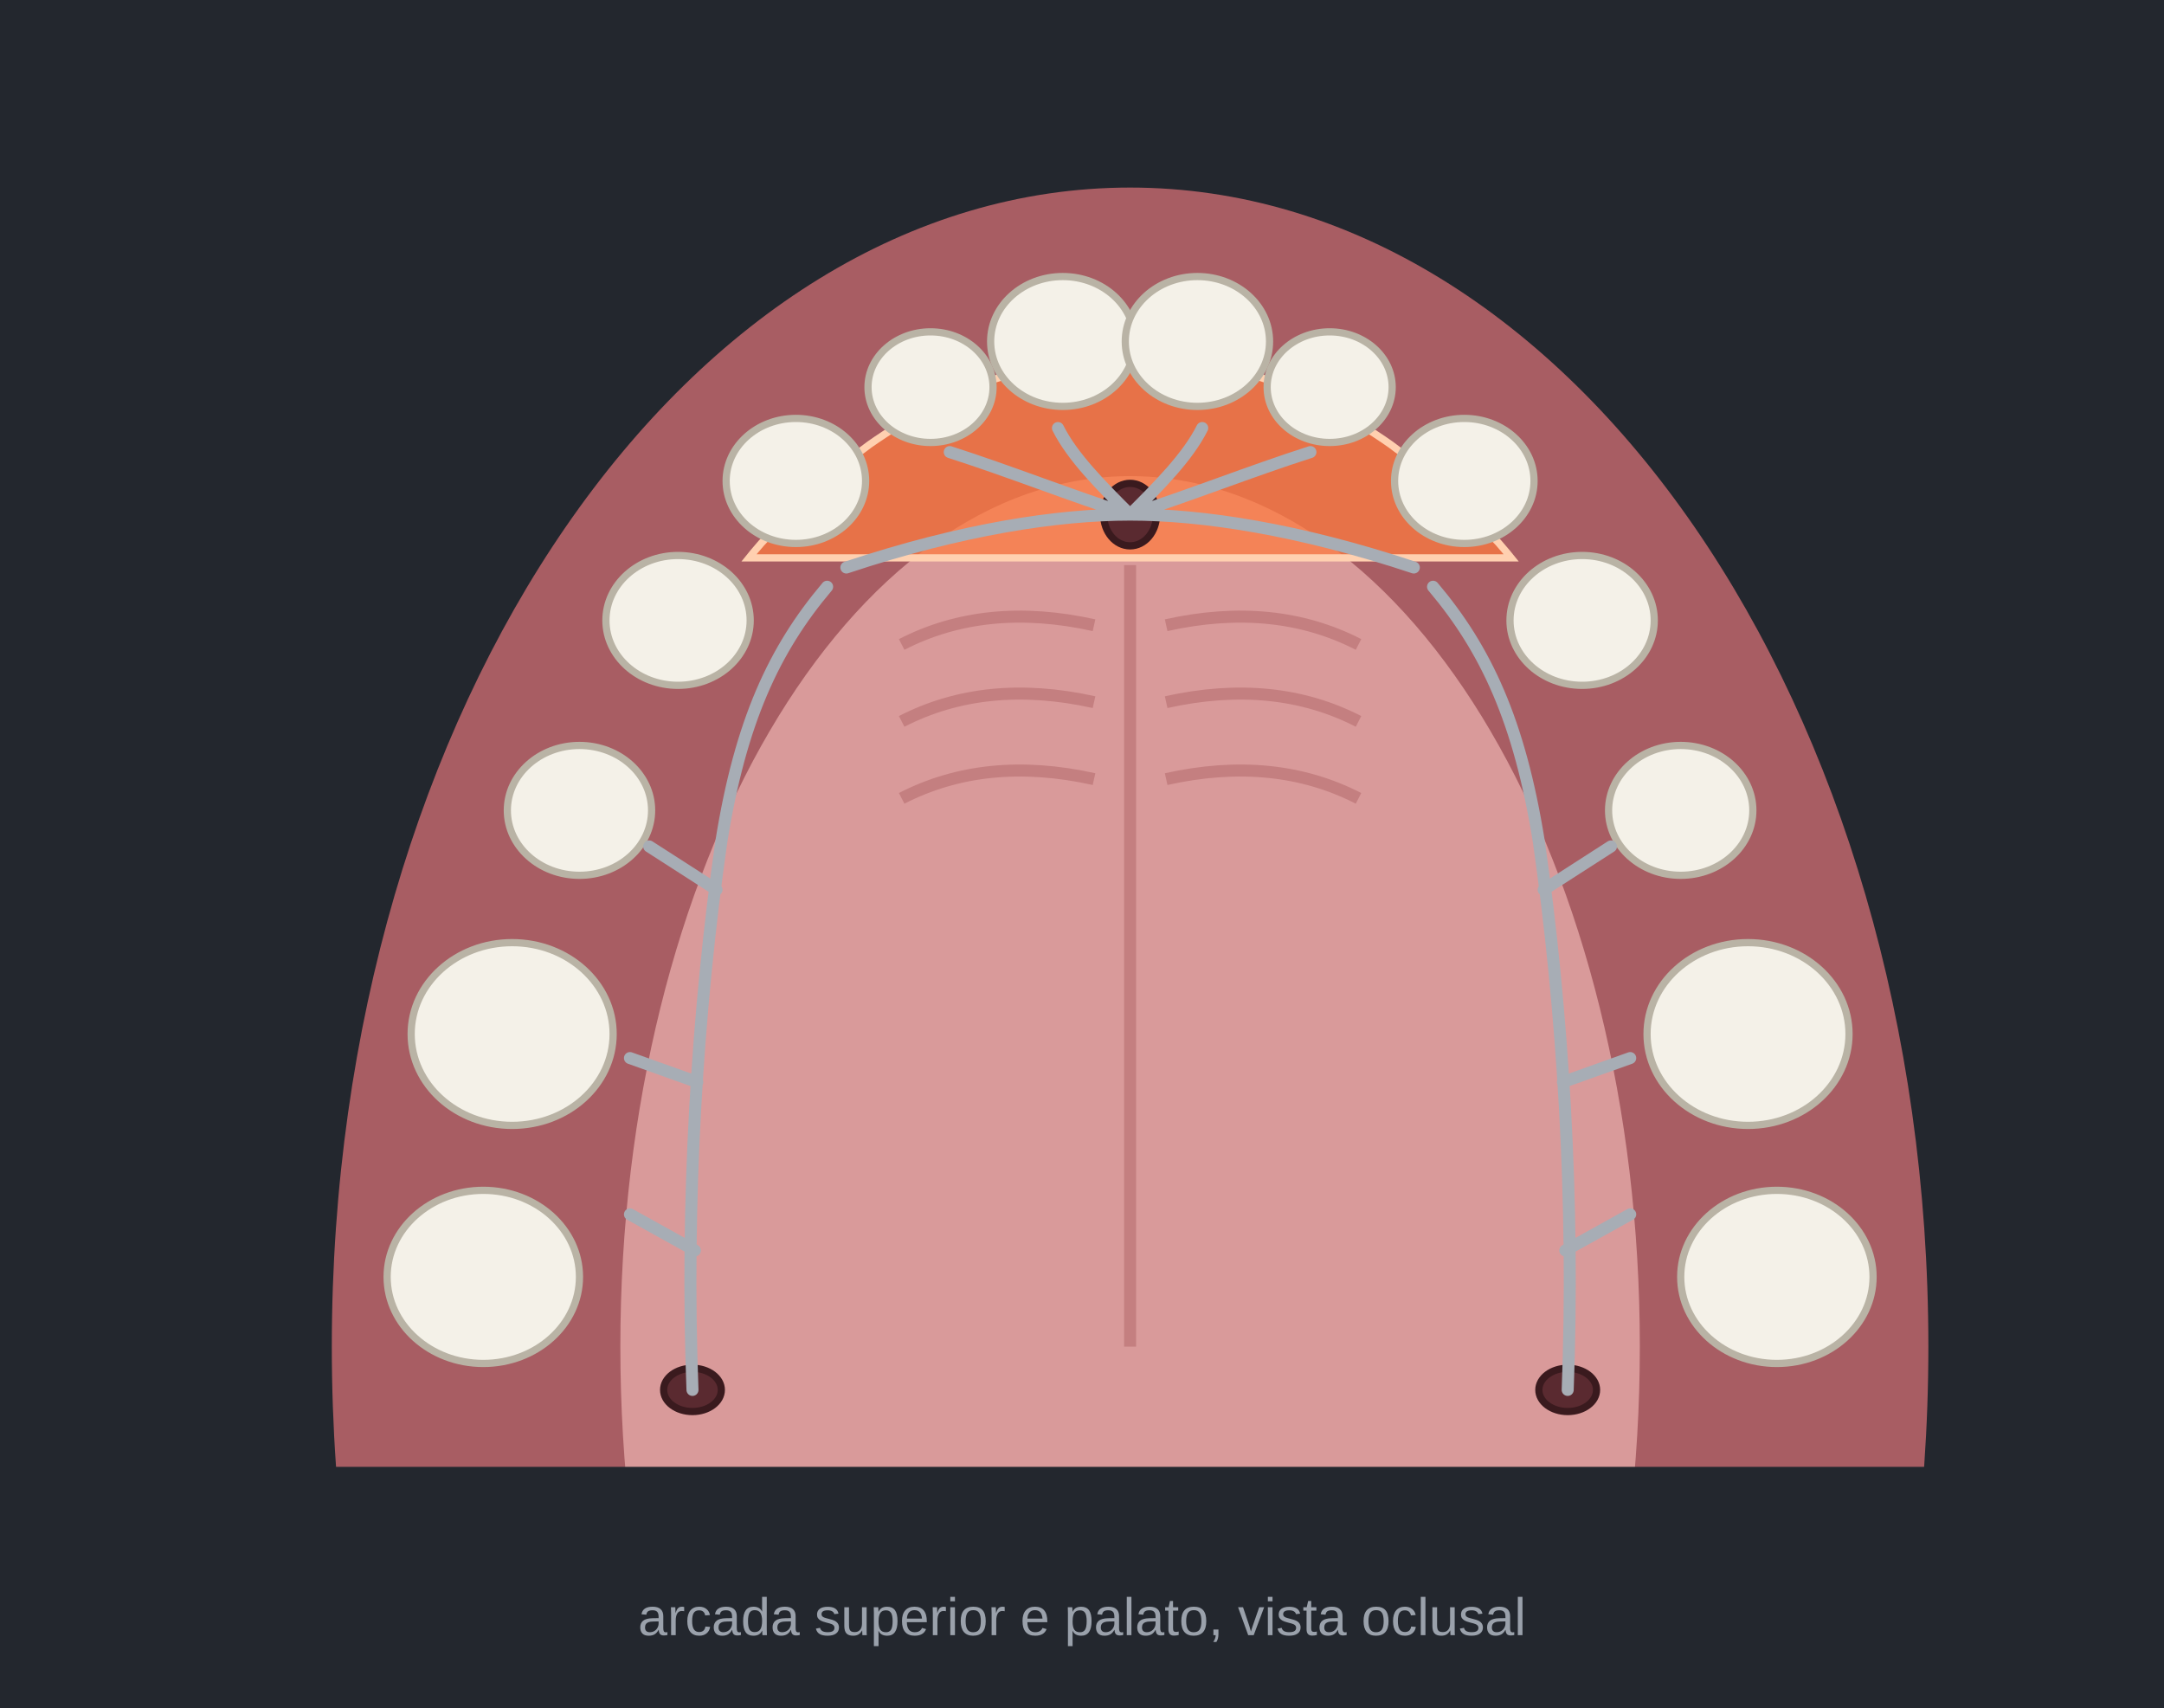
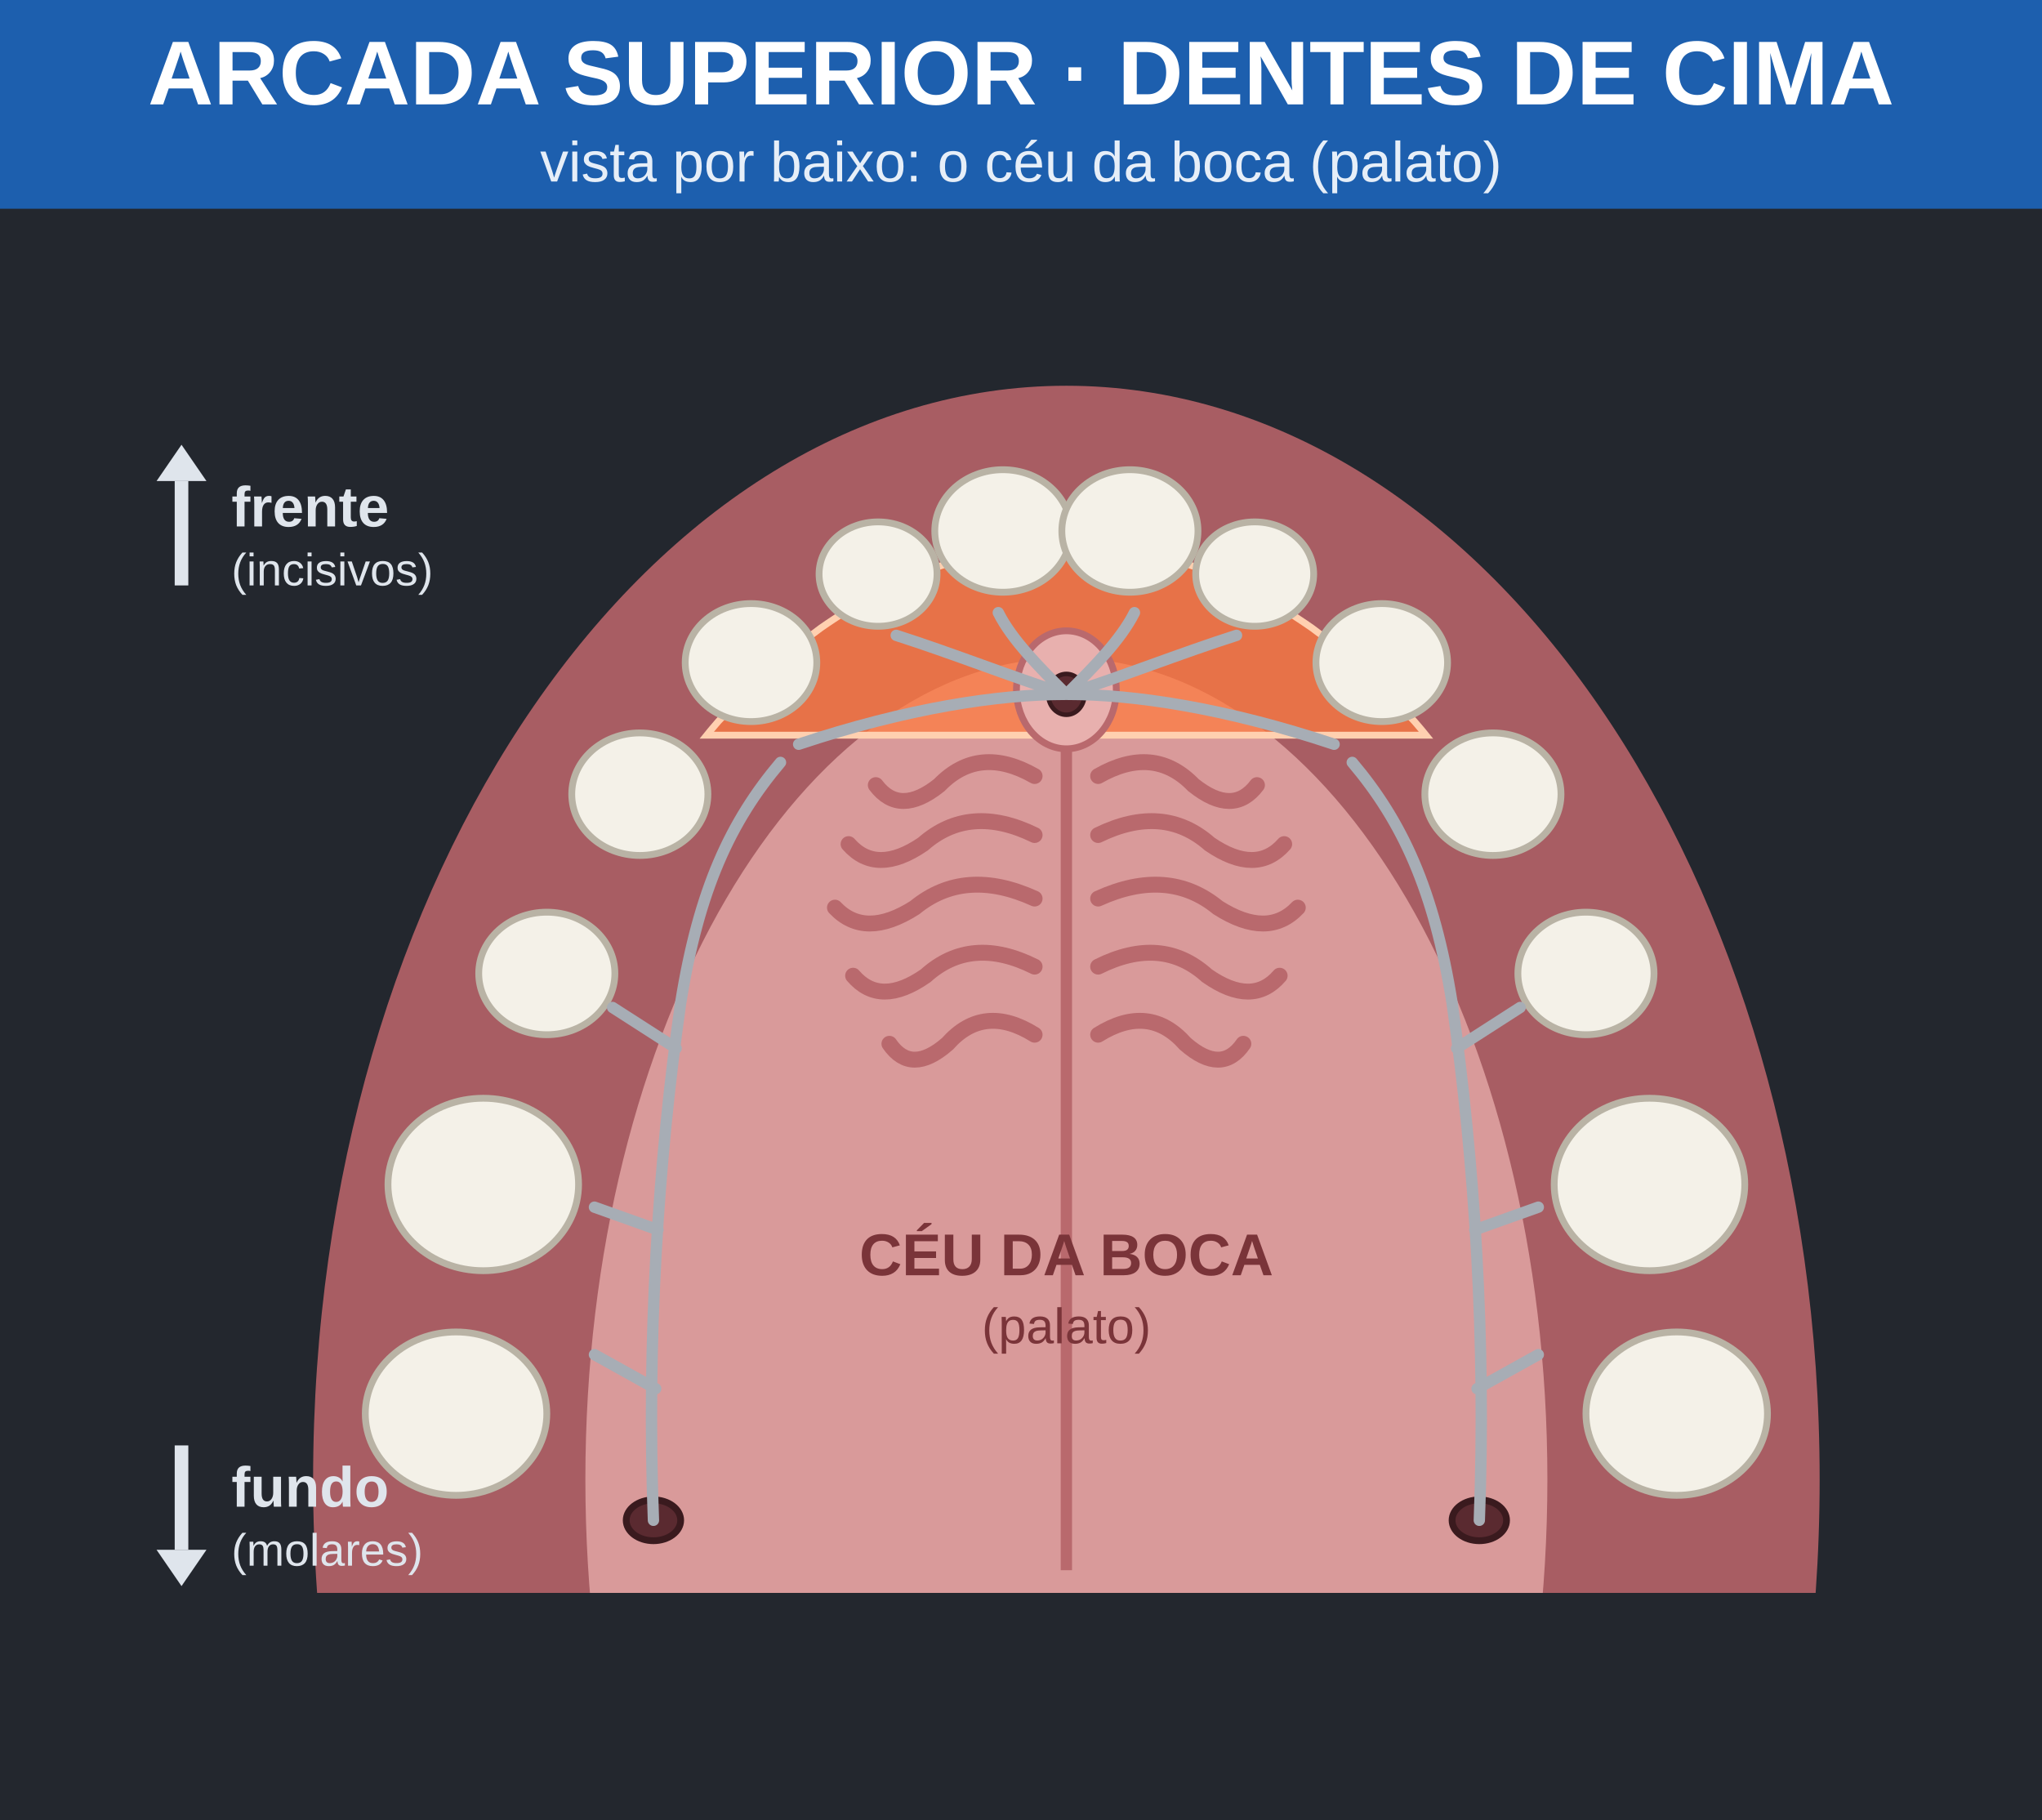
- <svg xmlns="http://www.w3.org/2000/svg" viewBox="0 0 900 710" width="900" height="710" role="img">
-   <rect width="900" height="710" fill="#23272e" />
-   <ellipse cx="470" cy="560" rx="332" ry="482" fill="#a85d63" />
-   <ellipse cx="470" cy="560" rx="212" ry="362" fill="#d99a9a" />
-   <path d="M470 235 L470 560" stroke="#c47f80" stroke-width="5" fill="none" />
-   <path d="M455 260 q-45 -10 -80 8 M485 260 q45 -10 80 8" stroke="#c47f80" stroke-width="5" fill="none" />
-   <path d="M455 292 q-45 -10 -80 8 M485 292 q45 -10 80 8" stroke="#c47f80" stroke-width="5" fill="none" />
-   <path d="M455 324 q-45 -10 -80 8 M485 324 q45 -10 80 8" stroke="#c47f80" stroke-width="5" fill="none" />
-   <path d="M444.2 150.0 L433.4 152.1 L425.1 154.1 L418.1 156.2 L412.1 158.2 L406.6 160.2 L401.6 162.3 L396.9 164.3 L392.6 166.4 L388.5 168.4 L384.6 170.5 L380.9 172.6 L377.4 174.6 L374.0 176.7 L370.8 178.7 L367.6 180.8 L364.6 182.8 L361.7 184.8 L358.9 186.9 L356.1 188.9 L353.5 191.0 L350.9 193.1 L348.4 195.1 L345.9 197.2 L343.5 199.2 L341.2 201.2 L338.9 203.3 L336.7 205.3 L334.5 207.4 L332.3 209.4 L330.3 211.5 L328.2 213.6 L326.2 215.6 L324.2 217.7 L322.3 219.7 L320.4 221.8 L318.6 223.8 L316.7 225.8 L314.9 227.9 L313.2 229.9 L311.5 232.0 L628.5 232.0 L626.8 229.9 L625.1 227.9 L623.3 225.8 L621.4 223.8 L619.6 221.8 L617.7 219.7 L615.8 217.7 L613.8 215.6 L611.8 213.6 L609.7 211.5 L607.7 209.4 L605.5 207.4 L603.3 205.3 L601.1 203.3 L598.8 201.2 L596.5 199.2 L594.1 197.2 L591.6 195.1 L589.1 193.1 L586.5 191.0 L583.9 188.9 L581.1 186.9 L578.3 184.8 L575.4 182.8 L572.4 180.8 L569.2 178.7 L566.0 176.7 L562.6 174.6 L559.1 172.6 L555.4 170.5 L551.5 168.4 L547.4 166.4 L543.1 164.3 L538.4 162.3 L533.4 160.2 L527.9 158.2 L521.9 156.2 L514.9 154.1 L506.6 152.1 L495.8 150.0 Z" fill="#ff7a3d" fill-opacity="0.72" stroke="#ffd0b0" stroke-width="3" />
-   <rect x="0" y="610" width="900" height="200" fill="#23272e" />
-   <ellipse cx="442" cy="142" rx="30" ry="27" fill="#f4f1e8" stroke="#b9b3a5" stroke-width="3" />
-   <ellipse cx="498" cy="142" rx="30" ry="27" fill="#f4f1e8" stroke="#b9b3a5" stroke-width="3" />
-   <ellipse cx="387" cy="161" rx="26" ry="23" fill="#f4f1e8" stroke="#b9b3a5" stroke-width="3" />
-   <ellipse cx="553" cy="161" rx="26" ry="23" fill="#f4f1e8" stroke="#b9b3a5" stroke-width="3" />
-   <ellipse cx="331" cy="200" rx="29" ry="26" fill="#f4f1e8" stroke="#b9b3a5" stroke-width="3" />
-   <ellipse cx="609" cy="200" rx="29" ry="26" fill="#f4f1e8" stroke="#b9b3a5" stroke-width="3" />
-   <ellipse cx="282" cy="258" rx="30" ry="27" fill="#f4f1e8" stroke="#b9b3a5" stroke-width="3" />
-   <ellipse cx="658" cy="258" rx="30" ry="27" fill="#f4f1e8" stroke="#b9b3a5" stroke-width="3" />
-   <ellipse cx="241" cy="337" rx="30" ry="27" fill="#f4f1e8" stroke="#b9b3a5" stroke-width="3" />
-   <ellipse cx="699" cy="337" rx="30" ry="27" fill="#f4f1e8" stroke="#b9b3a5" stroke-width="3" />
-   <ellipse cx="213" cy="430" rx="42" ry="38" fill="#f4f1e8" stroke="#b9b3a5" stroke-width="3" />
-   <ellipse cx="727" cy="430" rx="42" ry="38" fill="#f4f1e8" stroke="#b9b3a5" stroke-width="3" />
-   <ellipse cx="201" cy="531" rx="40" ry="36" fill="#f4f1e8" stroke="#b9b3a5" stroke-width="3" />
-   <ellipse cx="739" cy="531" rx="40" ry="36" fill="#f4f1e8" stroke="#b9b3a5" stroke-width="3" />
-   <ellipse cx="470" cy="214" rx="11" ry="13" fill="#5a2a30" stroke="#3a1a1e" stroke-width="3" />
-   <ellipse cx="288" cy="578" rx="12" ry="9" fill="#5a2a30" stroke="#3a1a1e" stroke-width="3" />
-   <ellipse cx="652" cy="578" rx="12" ry="9" fill="#5a2a30" stroke="#3a1a1e" stroke-width="3" />
-   <path d="M470 214 C440 214 400 220 352 236 M470 214 C445 206 420 196 395 188 M470 214 C458 202 446 190 440 178 M470 214 C500 214 540 220 588 236 M470 214 C495 206 520 196 545 188 M470 214 C482 202 494 190 500 178" fill="none" stroke="#a7adb5" stroke-width="5" stroke-linecap="round" stroke-linejoin="round" />
-   <path d="M288 578 C285 500 290 420 300 350 C308 300 322 270 344 244 M289 520 L262 505 M290 450 L262 440 M298 370 L270 352" fill="none" stroke="#a7adb5" stroke-width="5" stroke-linecap="round" stroke-linejoin="round" />
-   <path d="M652 578 C655 500 650 420 640 350 C632 300 618 270 596 244 M651 520 L678 505 M650 450 L678 440 M642 370 L670 352" fill="none" stroke="#a7adb5" stroke-width="5" stroke-linecap="round" stroke-linejoin="round" />
-   <text x="450" y="680" text-anchor="middle" font-size="22" font-weight="400" font-family="Arial,Helvetica,sans-serif" fill="#9aa1ab">arcada superior e palato, vista oclusal</text>
+ <svg xmlns="http://www.w3.org/2000/svg" viewBox="0 0 900 802" width="900" height="802" role="img">
+   <rect width="900" height="802" fill="#23272e" />
+   <rect width="900" height="92" fill="#1d5fae" />
+   <text x="450.0" y="46" text-anchor="middle" font-size="40" font-weight="700" font-family="Arial,Helvetica,sans-serif" fill="#ffffff">ARCADA SUPERIOR · DENTES DE CIMA</text>
+   <text x="450.0" y="80" text-anchor="middle" font-size="25" font-weight="400" font-family="Arial,Helvetica,sans-serif" fill="#e6eef8">vista por baixo: o céu da boca (palato)</text>
+   <g transform="translate(0 92)">
+     <ellipse cx="470" cy="560" rx="332" ry="482" fill="#a85d63" />
+     <ellipse cx="470" cy="560" rx="212" ry="362" fill="#d99a9a" />
+     <path d="M470 236 L470 600" stroke="#b9696d" stroke-width="5" fill="none" />
+     <path d="M456 250 q-24.5 -14 -42.0 4 q-17.5 14 -28.0 0" stroke="#b9696d" stroke-width="7" fill="none" stroke-linecap="round" />
+     <path d="M484 250 q24.5 -14 42.0 4 q17.5 14 28.0 0" stroke="#b9696d" stroke-width="7" fill="none" stroke-linecap="round" />
+     <path d="M456 276 q-28.7 -14 -49.2 4 q-20.5 14 -32.8 0" stroke="#b9696d" stroke-width="7" fill="none" stroke-linecap="round" />
+     <path d="M484 276 q28.7 -14 49.2 4 q20.5 14 32.8 0" stroke="#b9696d" stroke-width="7" fill="none" stroke-linecap="round" />
+     <path d="M456 304 q-30.8 -14 -52.8 4 q-22.0 14 -35.2 0" stroke="#b9696d" stroke-width="7" fill="none" stroke-linecap="round" />
+     <path d="M484 304 q30.8 -14 52.8 4 q22.0 14 35.2 0" stroke="#b9696d" stroke-width="7" fill="none" stroke-linecap="round" />
+     <path d="M456 334 q-28.0 -14 -48.0 4 q-20.0 14 -32.0 0" stroke="#b9696d" stroke-width="7" fill="none" stroke-linecap="round" />
+     <path d="M484 334 q28.0 -14 48.0 4 q20.0 14 32.0 0" stroke="#b9696d" stroke-width="7" fill="none" stroke-linecap="round" />
+     <path d="M456 364 q-22.4 -14 -38.4 4 q-16.0 14 -25.6 0" stroke="#b9696d" stroke-width="7" fill="none" stroke-linecap="round" />
+     <path d="M484 364 q22.4 -14 38.4 4 q16.0 14 25.6 0" stroke="#b9696d" stroke-width="7" fill="none" stroke-linecap="round" />
+     <path d="M444.2 150.0 L433.4 152.1 L425.1 154.1 L418.1 156.2 L412.1 158.2 L406.6 160.2 L401.6 162.3 L396.9 164.3 L392.6 166.4 L388.5 168.4 L384.6 170.5 L380.9 172.6 L377.4 174.6 L374.0 176.7 L370.8 178.7 L367.6 180.8 L364.6 182.8 L361.7 184.8 L358.9 186.9 L356.1 188.9 L353.5 191.0 L350.9 193.1 L348.4 195.1 L345.9 197.2 L343.5 199.2 L341.2 201.2 L338.9 203.3 L336.7 205.3 L334.5 207.4 L332.3 209.4 L330.3 211.5 L328.2 213.6 L326.2 215.6 L324.2 217.7 L322.3 219.7 L320.4 221.8 L318.6 223.8 L316.7 225.8 L314.9 227.9 L313.2 229.9 L311.5 232.0 L628.5 232.0 L626.8 229.9 L625.1 227.9 L623.3 225.8 L621.4 223.8 L619.6 221.8 L617.7 219.7 L615.8 217.7 L613.8 215.6 L611.8 213.6 L609.7 211.5 L607.7 209.4 L605.5 207.4 L603.3 205.3 L601.1 203.3 L598.8 201.2 L596.5 199.2 L594.1 197.2 L591.6 195.1 L589.1 193.1 L586.5 191.0 L583.9 188.9 L581.1 186.9 L578.3 184.8 L575.4 182.8 L572.4 180.8 L569.2 178.7 L566.0 176.7 L562.6 174.6 L559.1 172.6 L555.4 170.5 L551.5 168.4 L547.4 166.4 L543.1 164.3 L538.4 162.3 L533.4 160.2 L527.9 158.2 L521.9 156.2 L514.9 154.1 L506.6 152.1 L495.8 150.0 Z" fill="#ff7a3d" fill-opacity="0.72" stroke="#ffd0b0" stroke-width="3" />
+     <rect x="0" y="610" width="900" height="200" fill="#23272e" />
+     <ellipse cx="442" cy="142" rx="30" ry="27" fill="#f4f1e8" stroke="#b9b3a5" stroke-width="3" />
+     <ellipse cx="498" cy="142" rx="30" ry="27" fill="#f4f1e8" stroke="#b9b3a5" stroke-width="3" />
+     <ellipse cx="387" cy="161" rx="26" ry="23" fill="#f4f1e8" stroke="#b9b3a5" stroke-width="3" />
+     <ellipse cx="553" cy="161" rx="26" ry="23" fill="#f4f1e8" stroke="#b9b3a5" stroke-width="3" />
+     <ellipse cx="331" cy="200" rx="29" ry="26" fill="#f4f1e8" stroke="#b9b3a5" stroke-width="3" />
+     <ellipse cx="609" cy="200" rx="29" ry="26" fill="#f4f1e8" stroke="#b9b3a5" stroke-width="3" />
+     <ellipse cx="282" cy="258" rx="30" ry="27" fill="#f4f1e8" stroke="#b9b3a5" stroke-width="3" />
+     <ellipse cx="658" cy="258" rx="30" ry="27" fill="#f4f1e8" stroke="#b9b3a5" stroke-width="3" />
+     <ellipse cx="241" cy="337" rx="30" ry="27" fill="#f4f1e8" stroke="#b9b3a5" stroke-width="3" />
+     <ellipse cx="699" cy="337" rx="30" ry="27" fill="#f4f1e8" stroke="#b9b3a5" stroke-width="3" />
+     <ellipse cx="213" cy="430" rx="42" ry="38" fill="#f4f1e8" stroke="#b9b3a5" stroke-width="3" />
+     <ellipse cx="727" cy="430" rx="42" ry="38" fill="#f4f1e8" stroke="#b9b3a5" stroke-width="3" />
+     <ellipse cx="201" cy="531" rx="40" ry="36" fill="#f4f1e8" stroke="#b9b3a5" stroke-width="3" />
+     <ellipse cx="739" cy="531" rx="40" ry="36" fill="#f4f1e8" stroke="#b9b3a5" stroke-width="3" />
+     <ellipse cx="470" cy="212" rx="22" ry="26" fill="#e8b0ae" stroke="#b9696d" stroke-width="3" />
+     <ellipse cx="470" cy="214" rx="8" ry="9" fill="#5a2a30" stroke="#3a1a1e" stroke-width="2" />
+     <ellipse cx="288" cy="578" rx="12" ry="9" fill="#5a2a30" stroke="#3a1a1e" stroke-width="3" />
+     <ellipse cx="652" cy="578" rx="12" ry="9" fill="#5a2a30" stroke="#3a1a1e" stroke-width="3" />
+     <path d="M470 214 C440 214 400 220 352 236 M470 214 C445 206 420 196 395 188 M470 214 C458 202 446 190 440 178 M470 214 C500 214 540 220 588 236 M470 214 C495 206 520 196 545 188 M470 214 C482 202 494 190 500 178" fill="none" stroke="#a7adb5" stroke-width="5" stroke-linecap="round" stroke-linejoin="round" />
+     <path d="M288 578 C285 500 290 420 300 350 C308 300 322 270 344 244 M289 520 L262 505 M290 450 L262 440 M298 370 L270 352" fill="none" stroke="#a7adb5" stroke-width="5" stroke-linecap="round" stroke-linejoin="round" />
+     <path d="M652 578 C655 500 650 420 640 350 C632 300 618 270 596 244 M651 520 L678 505 M650 450 L678 440 M642 370 L670 352" fill="none" stroke="#a7adb5" stroke-width="5" stroke-linecap="round" stroke-linejoin="round" />
+     <text x="470" y="470" text-anchor="middle" font-size="26" font-weight="700" font-family="Arial,Helvetica,sans-serif" fill="#7a3439">CÉU DA BOCA</text>
+     <text x="470" y="500" text-anchor="middle" font-size="22" font-weight="400" font-family="Arial,Helvetica,sans-serif" fill="#7a3439">(palato)</text>
+     <path d="M80 166 L80 120" stroke="#dfe5ec" stroke-width="6" />
+     <polygon points="80,104 91,120 69,120" fill="#dfe5ec" />
+     <text x="102" y="152.0" text-anchor="start" font-size="25" font-weight="700" font-family="Arial,Helvetica,sans-serif" fill="#dfe5ec" />
+     <text x="102" y="140" text-anchor="start" font-size="25" font-weight="700" font-family="Arial,Helvetica,sans-serif" fill="#dfe5ec">frente</text>
+     <text x="102" y="166" text-anchor="start" font-size="20" font-weight="400" font-family="Arial,Helvetica,sans-serif" fill="#dfe5ec">(incisivos)</text>
+     <path d="M80 545 L80 591" stroke="#dfe5ec" stroke-width="6" />
+     <polygon points="80,607 69,591 91,591" fill="#dfe5ec" />
+     <text x="102" y="577.0" text-anchor="start" font-size="25" font-weight="700" font-family="Arial,Helvetica,sans-serif" fill="#dfe5ec" />
+     <text x="102" y="572" text-anchor="start" font-size="25" font-weight="700" font-family="Arial,Helvetica,sans-serif" fill="#dfe5ec">fundo</text>
+     <text x="102" y="598" text-anchor="start" font-size="20" font-weight="400" font-family="Arial,Helvetica,sans-serif" fill="#dfe5ec">(molares)</text>
+   </g>
</svg>
